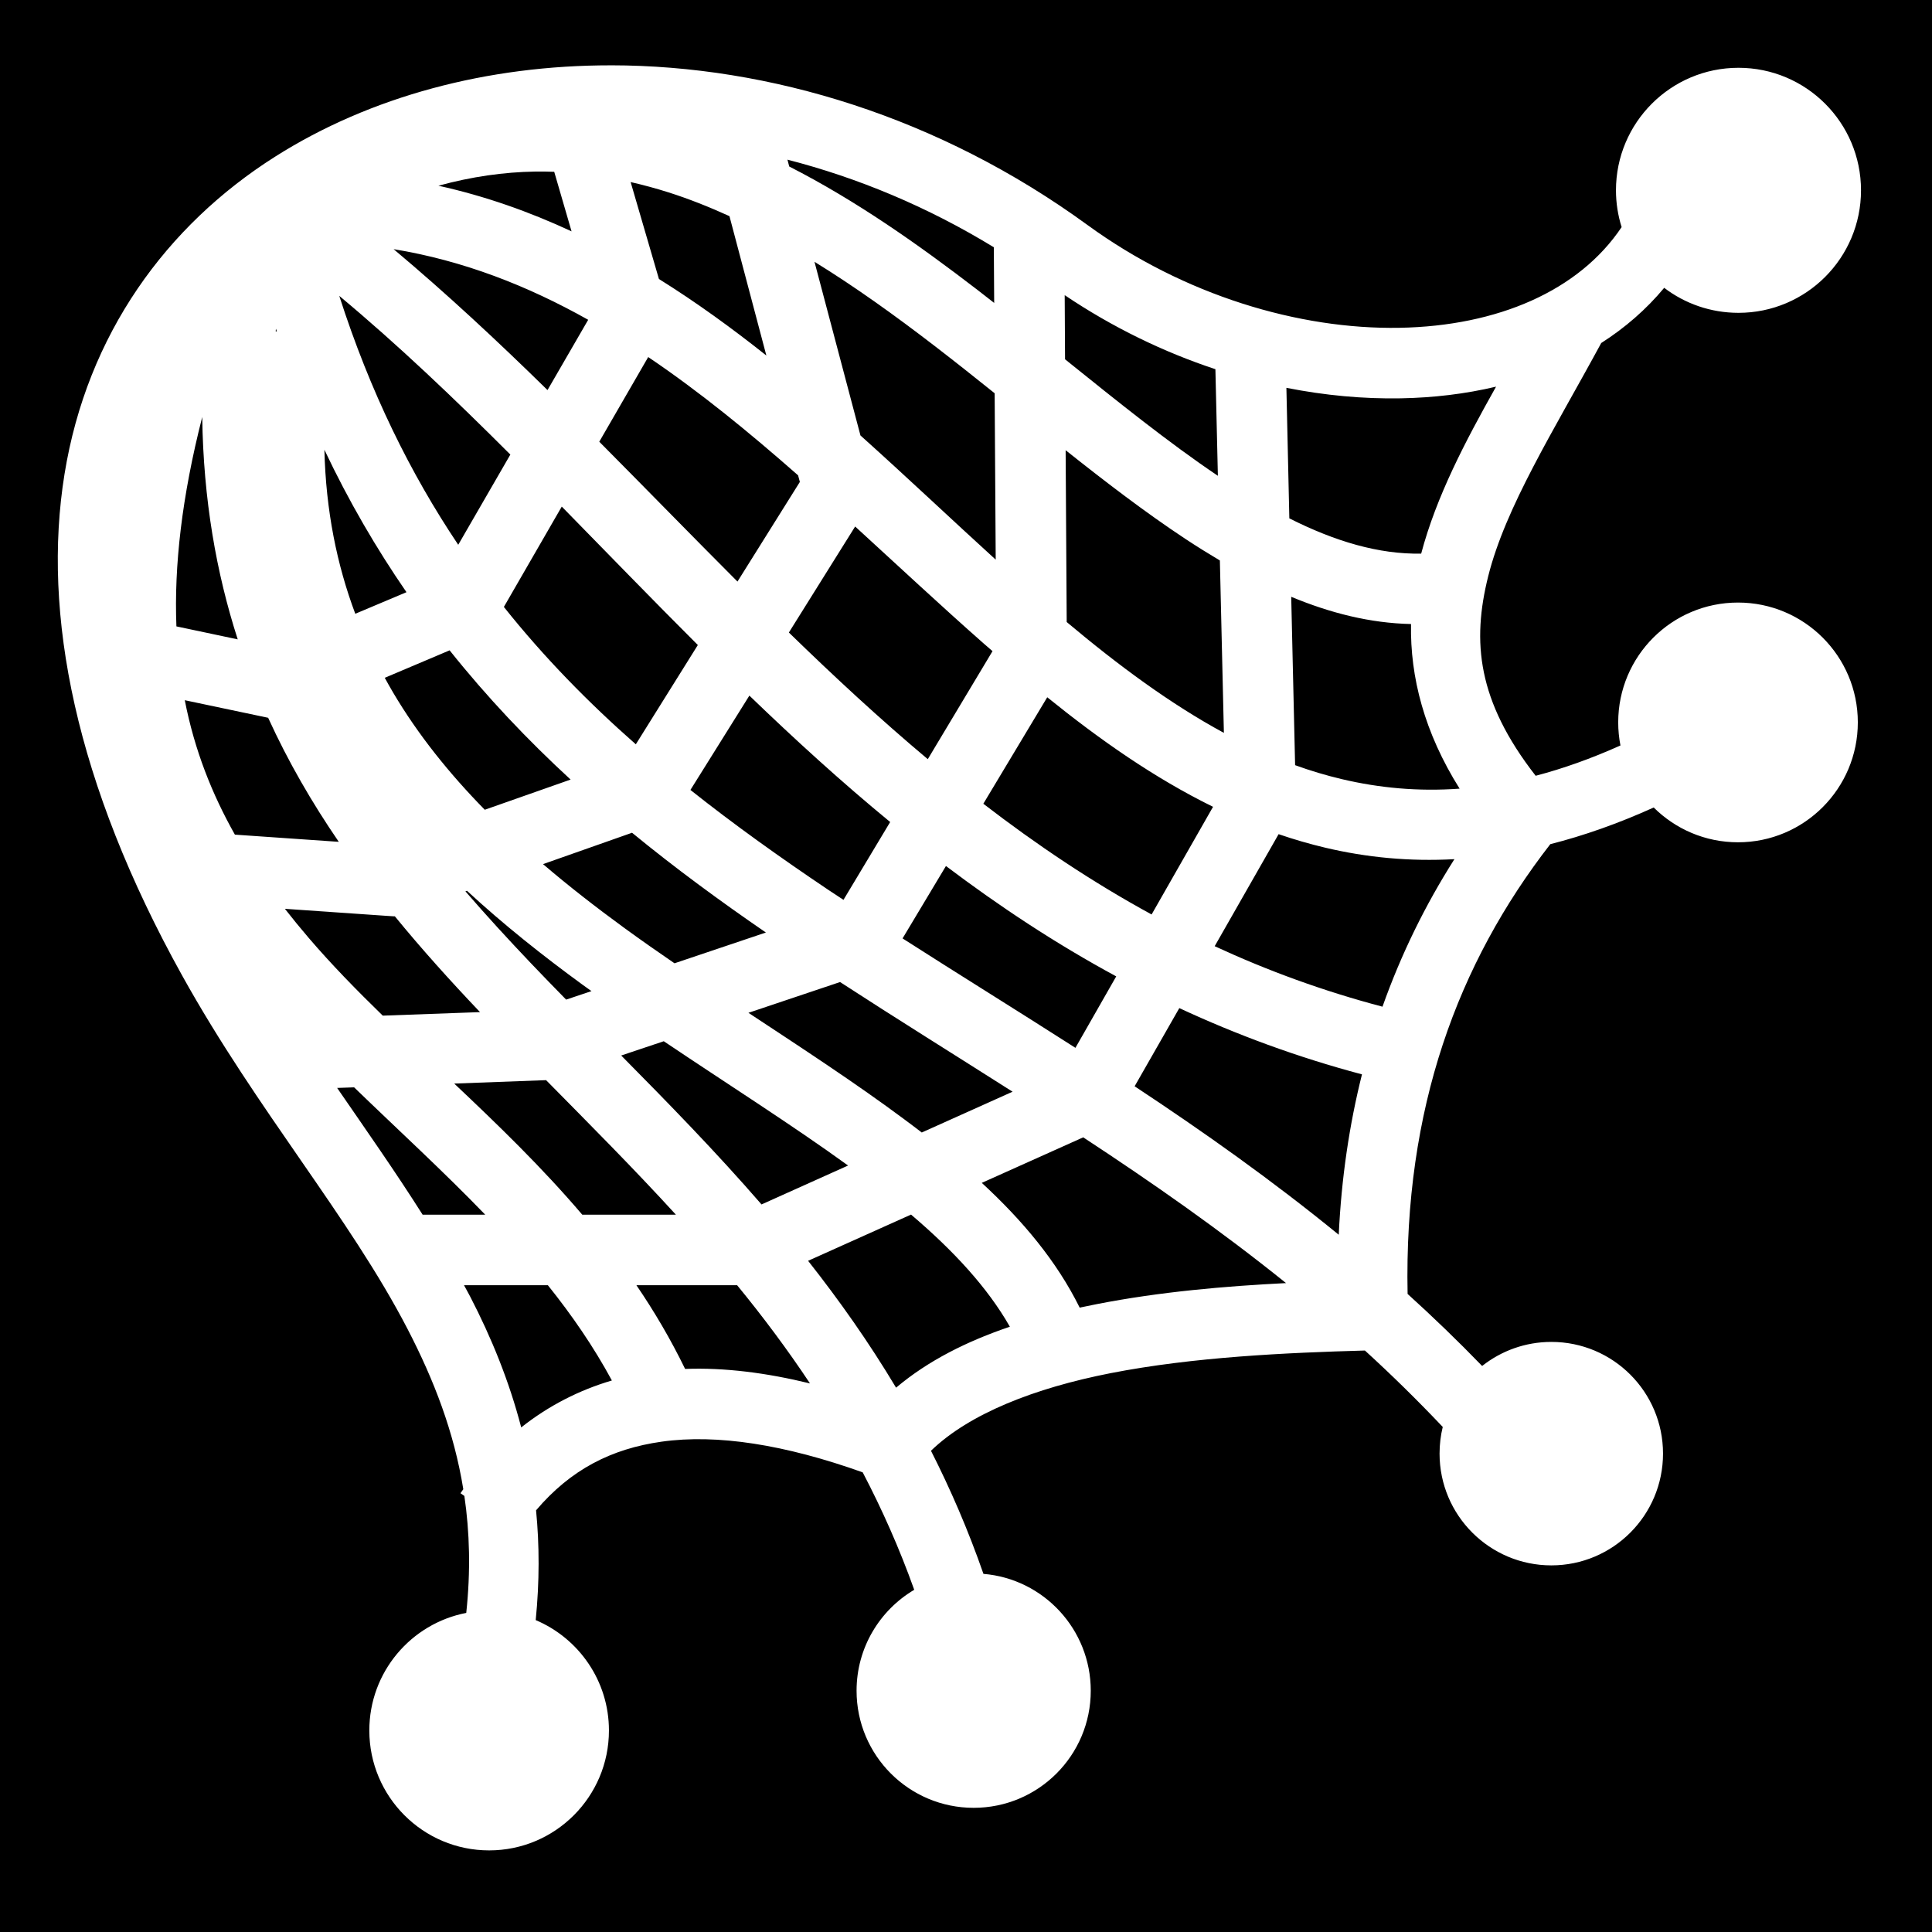
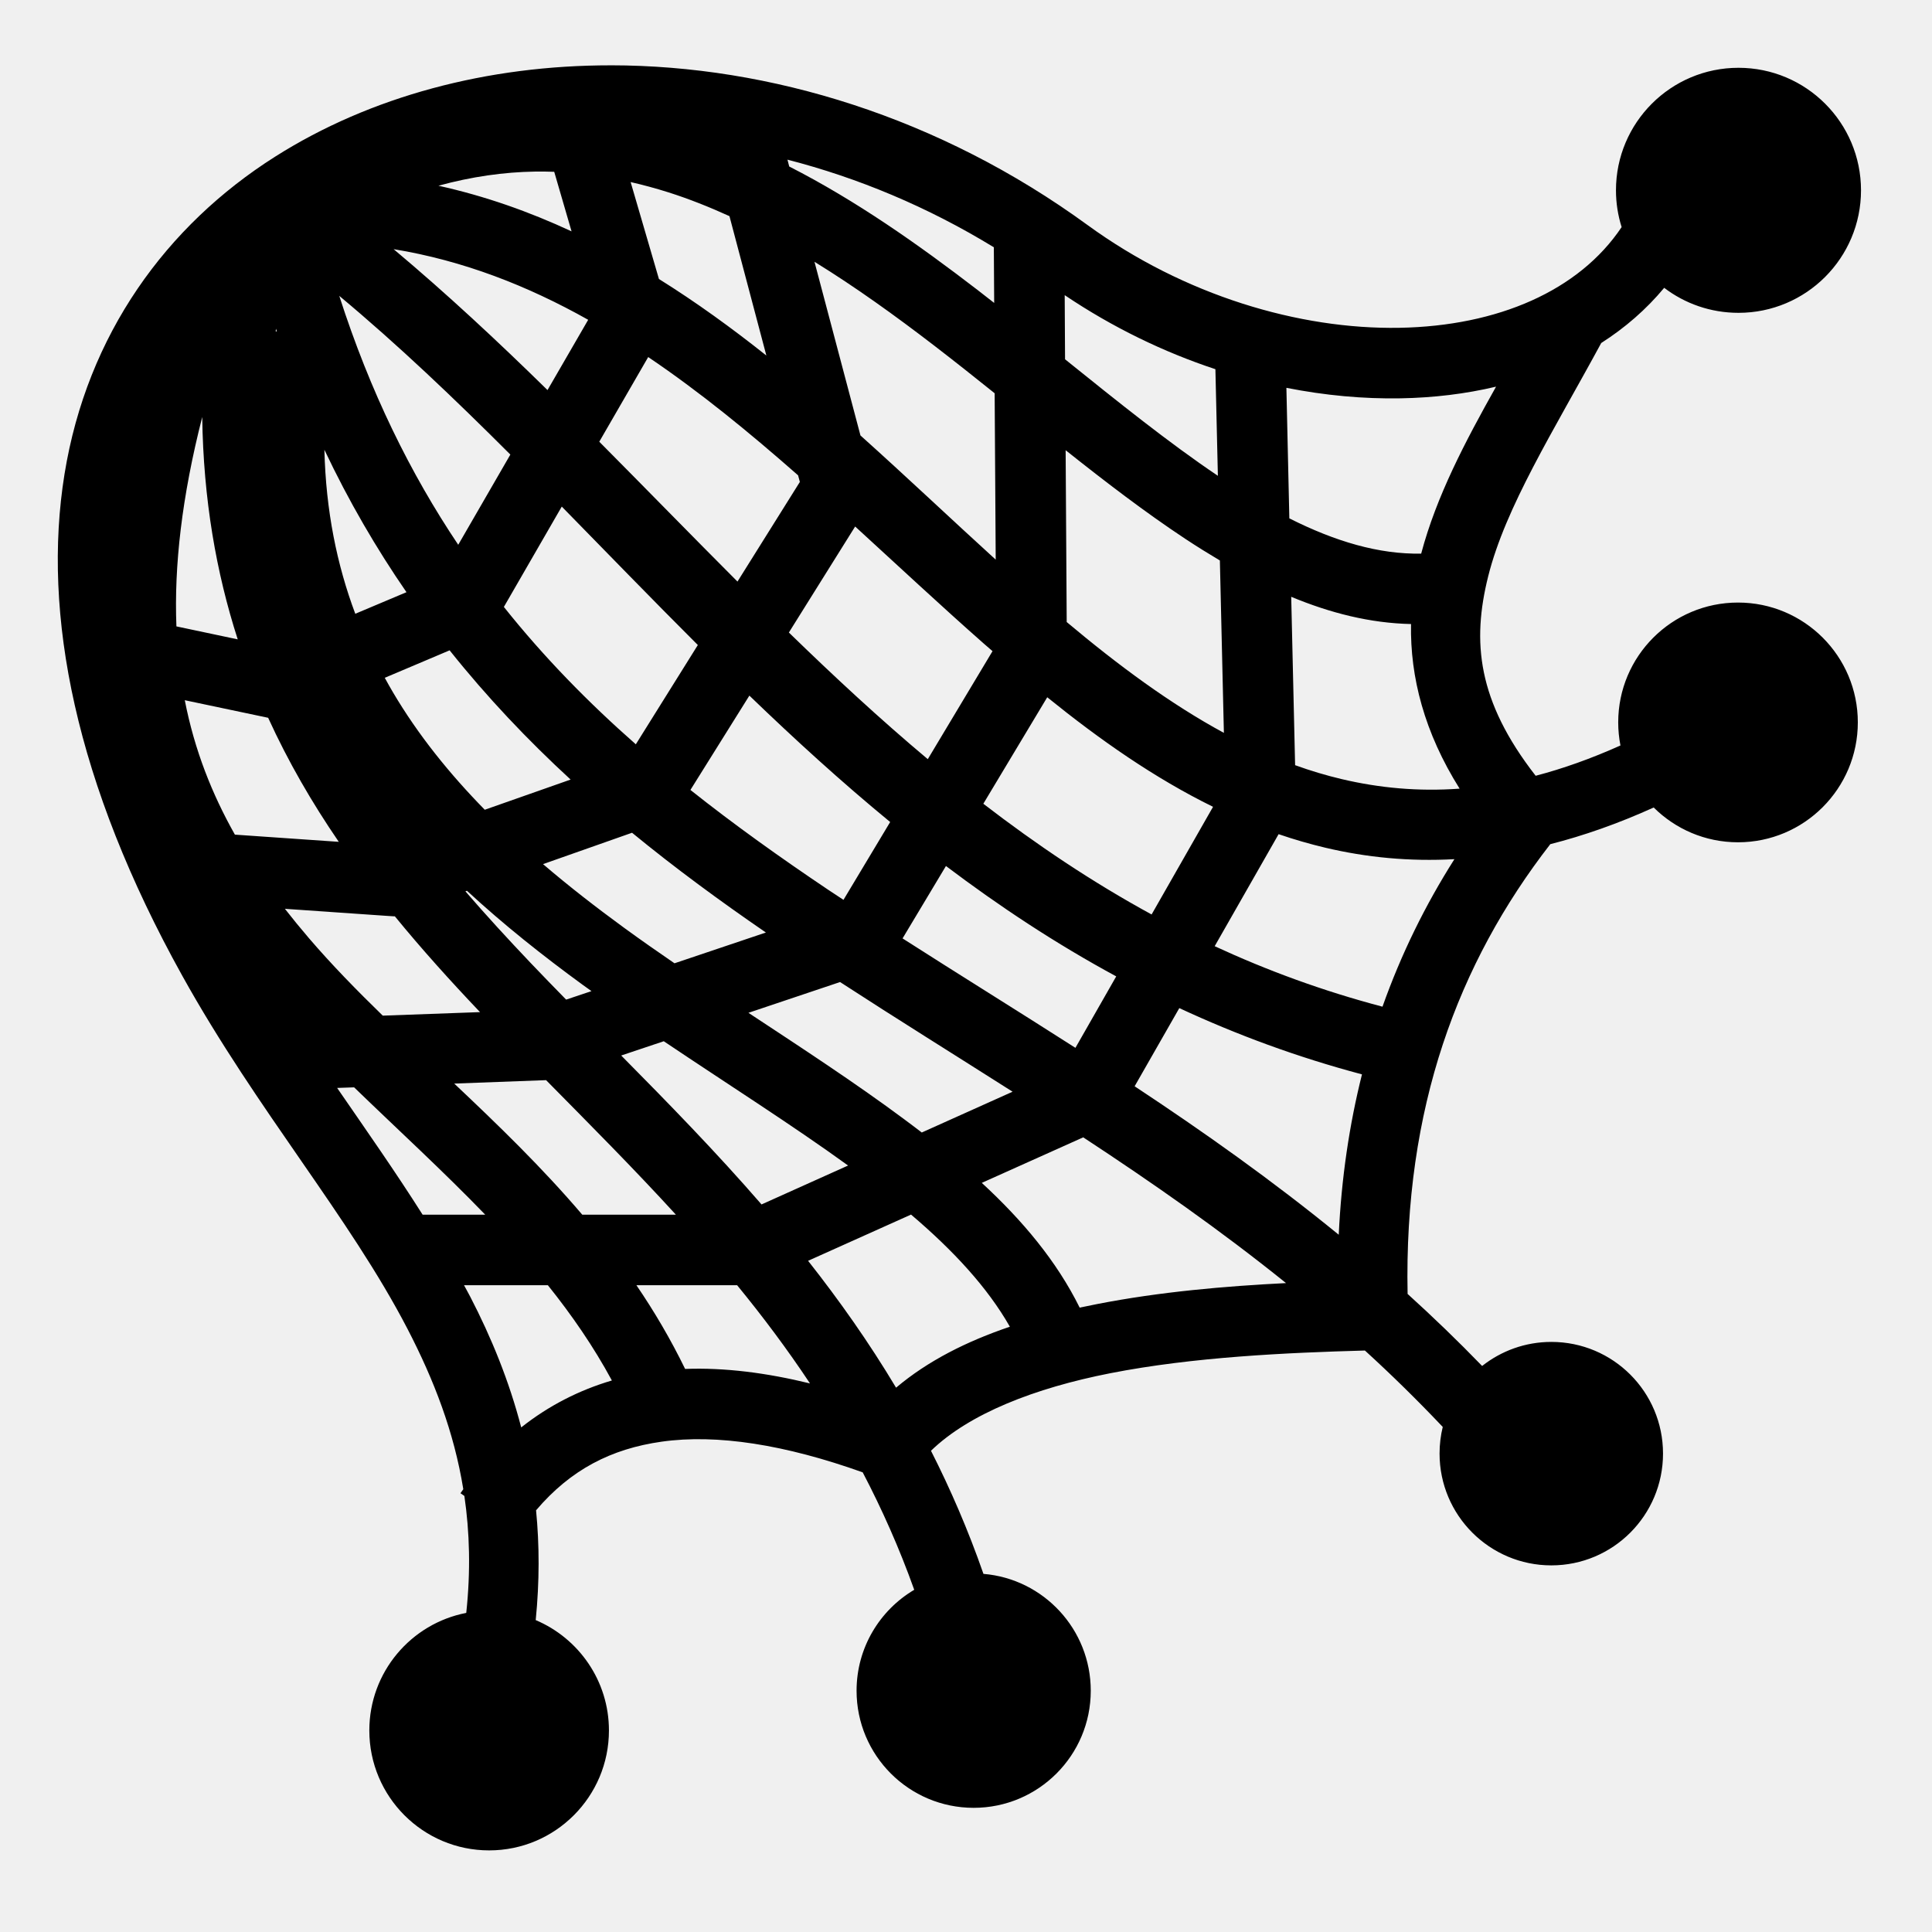
<svg xmlns="http://www.w3.org/2000/svg" viewBox="0 0 512 512">
-   <path d="M0 0h512v512H0z" />
-   <path d="M161.906 17.313c-32.745-.026-63.754 8.217-88.97 24.187-28.815 18.25-49.85 47.08-55.842 84.156-5.992 37.076 2.83 81.875 31.25 133 19.833 35.678 44.25 63.807 59.656 93.53 7.02 13.544 12.32 27.284 14.78 42.47-.248.354-.503.703-.75 1.063l1.032.717c1.41 9.635 1.69 19.878.5 31-14.638 2.828-25.687 15.692-25.687 31.157 0 17.536 14.214 31.78 31.75 31.78s31.75-14.244 31.75-31.78c0-13.152-8.01-24.43-19.406-29.25 1.015-10.198.995-19.882.093-29.094 9.192-10.817 19.95-16.3 33.25-18.188 14.68-2.083 32.725.776 53.312 8.125 5.1 9.744 9.704 20.06 13.656 31.125-9.14 5.408-15.28 15.362-15.28 26.75 0 17.143 13.89 31.032 31.03 31.032 17.143 0 31.033-13.89 31.033-31.03 0-16.272-12.507-29.653-28.438-30.97-4.033-11.586-8.723-22.412-13.906-32.625 10.14-9.82 27.46-16.622 47.593-20.564 21.96-4.3 46.653-5.426 67.406-6 7.023 6.407 13.902 13.15 20.624 20.25-.554 2.26-.844 4.63-.844 7.063 0 16.353 13.27 29.624 29.625 29.624 16.354 0 29.594-13.27 29.594-29.625s-13.24-29.595-29.595-29.595c-6.93 0-13.296 2.39-18.344 6.375-6.466-6.684-13.058-13.027-19.75-19.094-.99-49.135 13.3-87.584 37.814-119.187 8.865-2.254 17.997-5.46 27.406-9.72 5.738 5.698 13.623 9.22 22.344 9.22 17.536 0 31.75-14.247 31.75-31.782 0-17.536-14.214-31.75-31.75-31.75s-31.75 14.214-31.75 31.75c0 2.092.207 4.144.594 6.125-7.807 3.503-15.286 6.152-22.47 8.03-15.493-19.9-16.902-35.523-12.593-52.812 4.592-18.42 17.344-38.57 29.97-61.874 6.295-4.02 11.915-8.884 16.686-14.625 5.46 4.167 12.292 6.626 19.69 6.626 17.93 0 32.467-14.538 32.467-32.47 0-17.93-14.538-32.467-32.468-32.467-17.93 0-32.47 14.537-32.47 32.468 0 3.396.532 6.672 1.5 9.75-11.25 16.83-32.785 26.225-58.875 26.687-26.548.47-57.05-8.564-82.688-27.25-39.195-28.567-84.18-42.28-126.28-42.313zm46.78 25c18.58 4.78 37.096 12.455 54.69 23.218l.093 14.75c-1.47-1.145-2.925-2.297-4.408-3.436-15.724-12.086-32.228-23.704-49.906-32.72l-.47-1.812zm-66.874 3.156c1.707-.03 3.375.002 5.063.06l4.594 15.782c-11.176-5.2-22.895-9.356-35.282-12.093 8.822-2.413 17.346-3.618 25.624-3.75zm25.313 2.78c3.358.77 6.683 1.666 10 2.72 5.455 1.73 10.838 3.877 16.188 6.31l9.78 36.94c-9.146-7.268-18.607-14.132-28.468-20.282l-7.5-25.688zm-62.813 17.78c18.473 3.034 35.487 9.685 51.563 18.72l-10.78 18.625c-13.16-12.905-26.647-25.49-40.782-37.344zm111.532 3.345c10.785 6.643 21.38 14.263 31.812 22.28 5.356 4.118 10.66 8.332 15.938 12.564l.28 44.093c-11.714-10.653-23.57-21.905-35.843-32.907l-12.186-46.03zm66.312 8.844c12.675 8.534 26.206 15.083 39.938 19.624l.656 28.25c-12.96-8.724-26.472-19.59-40.5-30.875l-.094-17zm-192.25.186c15.62 13.022 30.56 27.285 45.344 42.063l-13.813 23.905c-12.677-18.902-23.343-40.514-31.53-65.97zm-16.78 8.72c.08.238.168.48.25.718l-.314-.03c.02-.232.042-.458.063-.69zm98.655 7.5c13.71 9.25 26.823 20 39.72 31.343l.47 1.75-16.532 26.405c-12.24-12.262-24.36-24.72-36.625-37.063l12.968-22.437zm224.69 7.843c-8.197 14.607-15.786 28.98-19.845 44.25-11.2.21-22.797-3.228-34.938-9.345l-.78-34.594c10.233 2.024 20.412 2.957 30.28 2.782 8.688-.153 17.206-1.167 25.282-3.093zM53.593 110.5c.298 21.83 3.718 41.284 9.406 58.938L46.75 166c-.628-16.01 1.42-34.248 6.844-55.5zm32.375 8.688c6.464 13.66 13.775 26.172 21.75 37.75l-13.564 5.718c-4.862-12.975-7.796-27.29-8.187-43.47zm196.436.124c10.612 8.432 21.17 16.52 31.78 23.532 3.016 1.99 6.047 3.876 9.095 5.687l1.064 45.69c-14.144-7.665-27.906-17.834-41.656-29.376l-.282-45.53zm-133.53 14.938c11.913 12.154 23.853 24.5 36.06 36.688L168.5 197.25c-12.586-11.07-24.318-23.042-34.97-36.406l15.345-26.594zm77.75 5.28c11.33 10.35 22.596 20.897 34.06 31 .78.686 1.566 1.352 2.345 2.032l-17.155 28.625c-12.688-10.636-24.86-21.932-36.813-33.562l17.563-28.094zm115.56 18.626c10.332 4.298 20.897 6.985 31.752 7.22-.26 14.074 3.538 28.752 12.875 43.624-10.956.798-21.3-.18-31.25-2.53-4.163-.985-8.277-2.217-12.344-3.69l-1.033-44.624zm-223.03 14.188c9.934 12.457 20.683 23.774 32.063 34.25l-22.75 8c-9.365-9.56-17.67-19.842-24.345-31.156-.74-1.256-1.454-2.532-2.156-3.813l17.186-7.28zm79.438 12c11.992 11.56 24.347 22.837 37.312 33.5L223.53 238.47c-1.34-.892-2.698-1.762-4.03-2.657-12.663-8.513-24.893-17.225-36.53-26.47l15.624-25zm78.937.437c13.99 11.308 28.45 21.434 43.94 29.032l-16.283 28.532c-15.786-8.608-30.537-18.528-44.593-29.344l16.937-28.22zm-228.56.782l22.093 4.657c5.328 11.68 11.658 22.567 18.718 32.874l-27.53-1.906c-6.037-10.696-10.69-22.35-13.28-35.625zm118.53 35.125c11.417 9.363 23.3 18.083 35.47 26.438l-24.22 8.156c-4.48-3.073-8.934-6.18-13.313-9.374C158 240.482 150.78 234.88 143.907 229l23.593-8.313zm171.344.375c4.06 1.392 8.19 2.597 12.406 3.594 10.908 2.58 22.295 3.69 34.188 3.03-7.686 12.092-14.103 25.11-19.063 39.095-15.766-4.158-30.533-9.576-44.47-16.03l16.94-29.688zm-88.156 8.438c14.17 10.696 29.1 20.58 45.125 29.25L285 277.688c-15.492-9.92-30.87-19.428-45.813-29l11.5-19.188zm-126.938 6.563c9.727 8.983 20.107 17.22 30.688 24.937.768.56 1.542 1.1 2.312 1.656l-6.72 2.25c-3.186-3.26-6.345-6.497-9.436-9.75-5.978-6.29-11.742-12.572-17.25-18.937l.406-.157zm-48.25 4.78l27.094 1.876 1.937.124.095-.03c7.116 8.703 14.652 17.057 22.406 25.217.062.065.128.125.19.19l-25.782.936c-6.93-6.744-13.552-13.51-19.594-20.562-2.188-2.554-4.294-5.13-6.344-7.75zm147.125 19.407c15.054 9.785 30.377 19.298 45.72 29.063l-24.064 10.812c-1.623-1.25-3.274-2.485-4.936-3.72-12.823-9.517-26.84-18.663-41-28l24.28-8.155zm89.906 6.906c15.11 7.027 31.187 12.984 48.408 17.563-3.353 13.355-5.455 27.517-6.157 42.5-17.718-14.475-35.907-27.327-54.092-39.345l11.843-20.72zm-136.624 8.78c17.136 11.522 34.034 22.214 48.844 32.94l-22.938 10.312c-12.137-14.002-24.795-26.934-37.187-39.47l11.28-3.78zm-31.187 10.314c11.533 11.7 23.195 23.38 34.405 35.656h-24.813c-10.704-12.562-22.383-23.846-33.937-34.75l23.5-.875.844-.03zm-50.876 1.906c11.723 11.343 23.668 22.268 34.75 33.75H112c-7.176-11.327-14.92-22.363-22.656-33.594l4.5-.156zm193.22 13.25c18.212 11.954 36.277 24.547 53.748 38.625-16.11.81-33.44 2.303-50.093 5.564-1.535.3-3.073.607-4.595.937-6.098-12.332-15.16-23.118-25.938-33.06l26.875-12.064zm-45.627 20.47c11.254 9.566 20.28 19.334 26.188 29.718-11.305 3.824-21.674 8.988-30.156 16.156-7.19-12.018-15.053-23.145-23.314-33.625l27.28-12.25zM122.97 340.593h22.218c6.33 7.897 12.09 16.232 16.968 25.25-8.672 2.552-16.765 6.687-24.03 12.437-3.2-12.29-7.883-23.786-13.532-34.686-.524-1.012-1.087-1.997-1.625-3zm45.686 0h26.688c6.775 8.27 13.25 16.9 19.312 26.03-11.515-2.81-22.573-4.233-33.094-3.843-3.835-7.878-8.18-15.253-12.906-22.186z" fill="#fff" />
+   <path d="M161.906 17.313c-32.745-.026-63.754 8.217-88.97 24.187-28.815 18.25-49.85 47.08-55.842 84.156-5.992 37.076 2.83 81.875 31.25 133 19.833 35.678 44.25 63.807 59.656 93.53 7.02 13.544 12.32 27.284 14.78 42.47-.248.354-.503.703-.75 1.063l1.032.717c1.41 9.635 1.69 19.878.5 31-14.638 2.828-25.687 15.692-25.687 31.157 0 17.536 14.214 31.78 31.75 31.78s31.75-14.244 31.75-31.78c0-13.152-8.01-24.43-19.406-29.25 1.015-10.198.995-19.882.093-29.094 9.192-10.817 19.95-16.3 33.25-18.188 14.68-2.083 32.725.776 53.312 8.125 5.1 9.744 9.704 20.06 13.656 31.125-9.14 5.408-15.28 15.362-15.28 26.75 0 17.143 13.89 31.032 31.03 31.032 17.143 0 31.033-13.89 31.033-31.03 0-16.272-12.507-29.653-28.438-30.97-4.033-11.586-8.723-22.412-13.906-32.625 10.14-9.82 27.46-16.622 47.593-20.564 21.96-4.3 46.653-5.426 67.406-6 7.023 6.407 13.902 13.15 20.624 20.25-.554 2.26-.844 4.63-.844 7.063 0 16.353 13.27 29.624 29.625 29.624 16.354 0 29.594-13.27 29.594-29.625s-13.24-29.595-29.595-29.595c-6.93 0-13.296 2.39-18.344 6.375-6.466-6.684-13.058-13.027-19.75-19.094-.99-49.135 13.3-87.584 37.814-119.187 8.865-2.254 17.997-5.46 27.406-9.72 5.738 5.698 13.623 9.22 22.344 9.22 17.536 0 31.75-14.247 31.75-31.782 0-17.536-14.214-31.75-31.75-31.75s-31.75 14.214-31.75 31.75c0 2.092.207 4.144.594 6.125-7.807 3.503-15.286 6.152-22.47 8.03-15.493-19.9-16.902-35.523-12.593-52.812 4.592-18.42 17.344-38.57 29.97-61.874 6.295-4.02 11.915-8.884 16.686-14.625 5.46 4.167 12.292 6.626 19.69 6.626 17.93 0 32.467-14.538 32.467-32.47 0-17.93-14.538-32.467-32.468-32.467-17.93 0-32.47 14.537-32.47 32.468 0 3.396.532 6.672 1.5 9.75-11.25 16.83-32.785 26.225-58.875 26.687-26.548.47-57.05-8.564-82.688-27.25-39.195-28.567-84.18-42.28-126.28-42.313zm46.78 25c18.58 4.78 37.096 12.455 54.69 23.218l.093 14.75c-1.47-1.145-2.925-2.297-4.408-3.436-15.724-12.086-32.228-23.704-49.906-32.72l-.47-1.812zm-66.874 3.156c1.707-.03 3.375.002 5.063.06l4.594 15.782c-11.176-5.2-22.895-9.356-35.282-12.093 8.822-2.413 17.346-3.618 25.624-3.75zm25.313 2.78c3.358.77 6.683 1.666 10 2.72 5.455 1.73 10.838 3.877 16.188 6.31l9.78 36.94c-9.146-7.268-18.607-14.132-28.468-20.282l-7.5-25.688zm-62.813 17.78c18.473 3.034 35.487 9.685 51.563 18.72l-10.78 18.625c-13.16-12.905-26.647-25.49-40.782-37.344zm111.532 3.345c10.785 6.643 21.38 14.263 31.812 22.28 5.356 4.118 10.66 8.332 15.938 12.564l.28 44.093c-11.714-10.653-23.57-21.905-35.843-32.907l-12.186-46.03zm66.312 8.844c12.675 8.534 26.206 15.083 39.938 19.624l.656 28.25c-12.96-8.724-26.472-19.59-40.5-30.875l-.094-17zm-192.25.186c15.62 13.022 30.56 27.285 45.344 42.063l-13.813 23.905c-12.677-18.902-23.343-40.514-31.53-65.97zm-16.78 8.72c.08.238.168.48.25.718l-.314-.03c.02-.232.042-.458.063-.69zm98.655 7.5c13.71 9.25 26.823 20 39.72 31.343l.47 1.75-16.532 26.405c-12.24-12.262-24.36-24.72-36.625-37.063l12.968-22.437zm224.69 7.843c-8.197 14.607-15.786 28.98-19.845 44.25-11.2.21-22.797-3.228-34.938-9.345l-.78-34.594c10.233 2.024 20.412 2.957 30.28 2.782 8.688-.153 17.206-1.167 25.282-3.093zM53.593 110.5c.298 21.83 3.718 41.284 9.406 58.938L46.75 166c-.628-16.01 1.42-34.248 6.844-55.5zm32.375 8.688c6.464 13.66 13.775 26.172 21.75 37.75l-13.564 5.718c-4.862-12.975-7.796-27.29-8.187-43.47zm196.436.124c10.612 8.432 21.17 16.52 31.78 23.532 3.016 1.99 6.047 3.876 9.095 5.687l1.064 45.69c-14.144-7.665-27.906-17.834-41.656-29.376l-.282-45.53zm-133.53 14.938c11.913 12.154 23.853 24.5 36.06 36.688L168.5 197.25c-12.586-11.07-24.318-23.042-34.97-36.406l15.345-26.594zm77.75 5.28c11.33 10.35 22.596 20.897 34.06 31 .78.686 1.566 1.352 2.345 2.032l-17.155 28.625c-12.688-10.636-24.86-21.932-36.813-33.562l17.563-28.094zm115.56 18.626c10.332 4.298 20.897 6.985 31.752 7.22-.26 14.074 3.538 28.752 12.875 43.624-10.956.798-21.3-.18-31.25-2.53-4.163-.985-8.277-2.217-12.344-3.69l-1.033-44.624zm-223.03 14.188c9.934 12.457 20.683 23.774 32.063 34.25l-22.75 8c-9.365-9.56-17.67-19.842-24.345-31.156-.74-1.256-1.454-2.532-2.156-3.813l17.186-7.28zm79.438 12c11.992 11.56 24.347 22.837 37.312 33.5L223.53 238.47c-1.34-.892-2.698-1.762-4.03-2.657-12.663-8.513-24.893-17.225-36.53-26.47l15.624-25zm78.937.437c13.99 11.308 28.45 21.434 43.94 29.032l-16.283 28.532c-15.786-8.608-30.537-18.528-44.593-29.344l16.937-28.22zm-228.56.782l22.093 4.657c5.328 11.68 11.658 22.567 18.718 32.874l-27.53-1.906c-6.037-10.696-10.69-22.35-13.28-35.625zm118.53 35.125c11.417 9.363 23.3 18.083 35.47 26.438l-24.22 8.156c-4.48-3.073-8.934-6.18-13.313-9.374C158 240.482 150.78 234.88 143.907 229l23.593-8.313zm171.344.375c4.06 1.392 8.19 2.597 12.406 3.594 10.908 2.58 22.295 3.69 34.188 3.03-7.686 12.092-14.103 25.11-19.063 39.095-15.766-4.158-30.533-9.576-44.47-16.03l16.94-29.688zm-88.156 8.438c14.17 10.696 29.1 20.58 45.125 29.25L285 277.688c-15.492-9.92-30.87-19.428-45.813-29l11.5-19.188zm-126.938 6.563c9.727 8.983 20.107 17.22 30.688 24.937.768.56 1.542 1.1 2.312 1.656l-6.72 2.25c-3.186-3.26-6.345-6.497-9.436-9.75-5.978-6.29-11.742-12.572-17.25-18.937l.406-.157zm-48.25 4.78l27.094 1.876 1.937.124.095-.03c7.116 8.703 14.652 17.057 22.406 25.217.062.065.128.125.19.19l-25.782.936c-6.93-6.744-13.552-13.51-19.594-20.562-2.188-2.554-4.294-5.13-6.344-7.75zm147.125 19.407c15.054 9.785 30.377 19.298 45.72 29.063l-24.064 10.812c-1.623-1.25-3.274-2.485-4.936-3.72-12.823-9.517-26.84-18.663-41-28l24.28-8.155zm89.906 6.906c15.11 7.027 31.187 12.984 48.408 17.563-3.353 13.355-5.455 27.517-6.157 42.5-17.718-14.475-35.907-27.327-54.092-39.345l11.843-20.72zm-136.624 8.78c17.136 11.522 34.034 22.214 48.844 32.94l-22.938 10.312c-12.137-14.002-24.795-26.934-37.187-39.47l11.28-3.78zm-31.187 10.314c11.533 11.7 23.195 23.38 34.405 35.656h-24.813c-10.704-12.562-22.383-23.846-33.937-34.75l23.5-.875.844-.03zm-50.876 1.906c11.723 11.343 23.668 22.268 34.75 33.75H112c-7.176-11.327-14.92-22.363-22.656-33.594l4.5-.156zm193.22 13.25c18.212 11.954 36.277 24.547 53.748 38.625-16.11.81-33.44 2.303-50.093 5.564-1.535.3-3.073.607-4.595.937-6.098-12.332-15.16-23.118-25.938-33.06l26.875-12.064zm-45.627 20.47c11.254 9.566 20.28 19.334 26.188 29.718-11.305 3.824-21.674 8.988-30.156 16.156-7.19-12.018-15.053-23.145-23.314-33.625l27.28-12.25zM122.97 340.593h22.218c6.33 7.897 12.09 16.232 16.968 25.25-8.672 2.552-16.765 6.687-24.03 12.437-3.2-12.29-7.883-23.786-13.532-34.686-.524-1.012-1.087-1.997-1.625-3zm45.686 0h26.688c6.775 8.27 13.25 16.9 19.312 26.03-11.515-2.81-22.573-4.233-33.094-3.843-3.835-7.878-8.18-15.253-12.906-22.186z" />
</svg>
